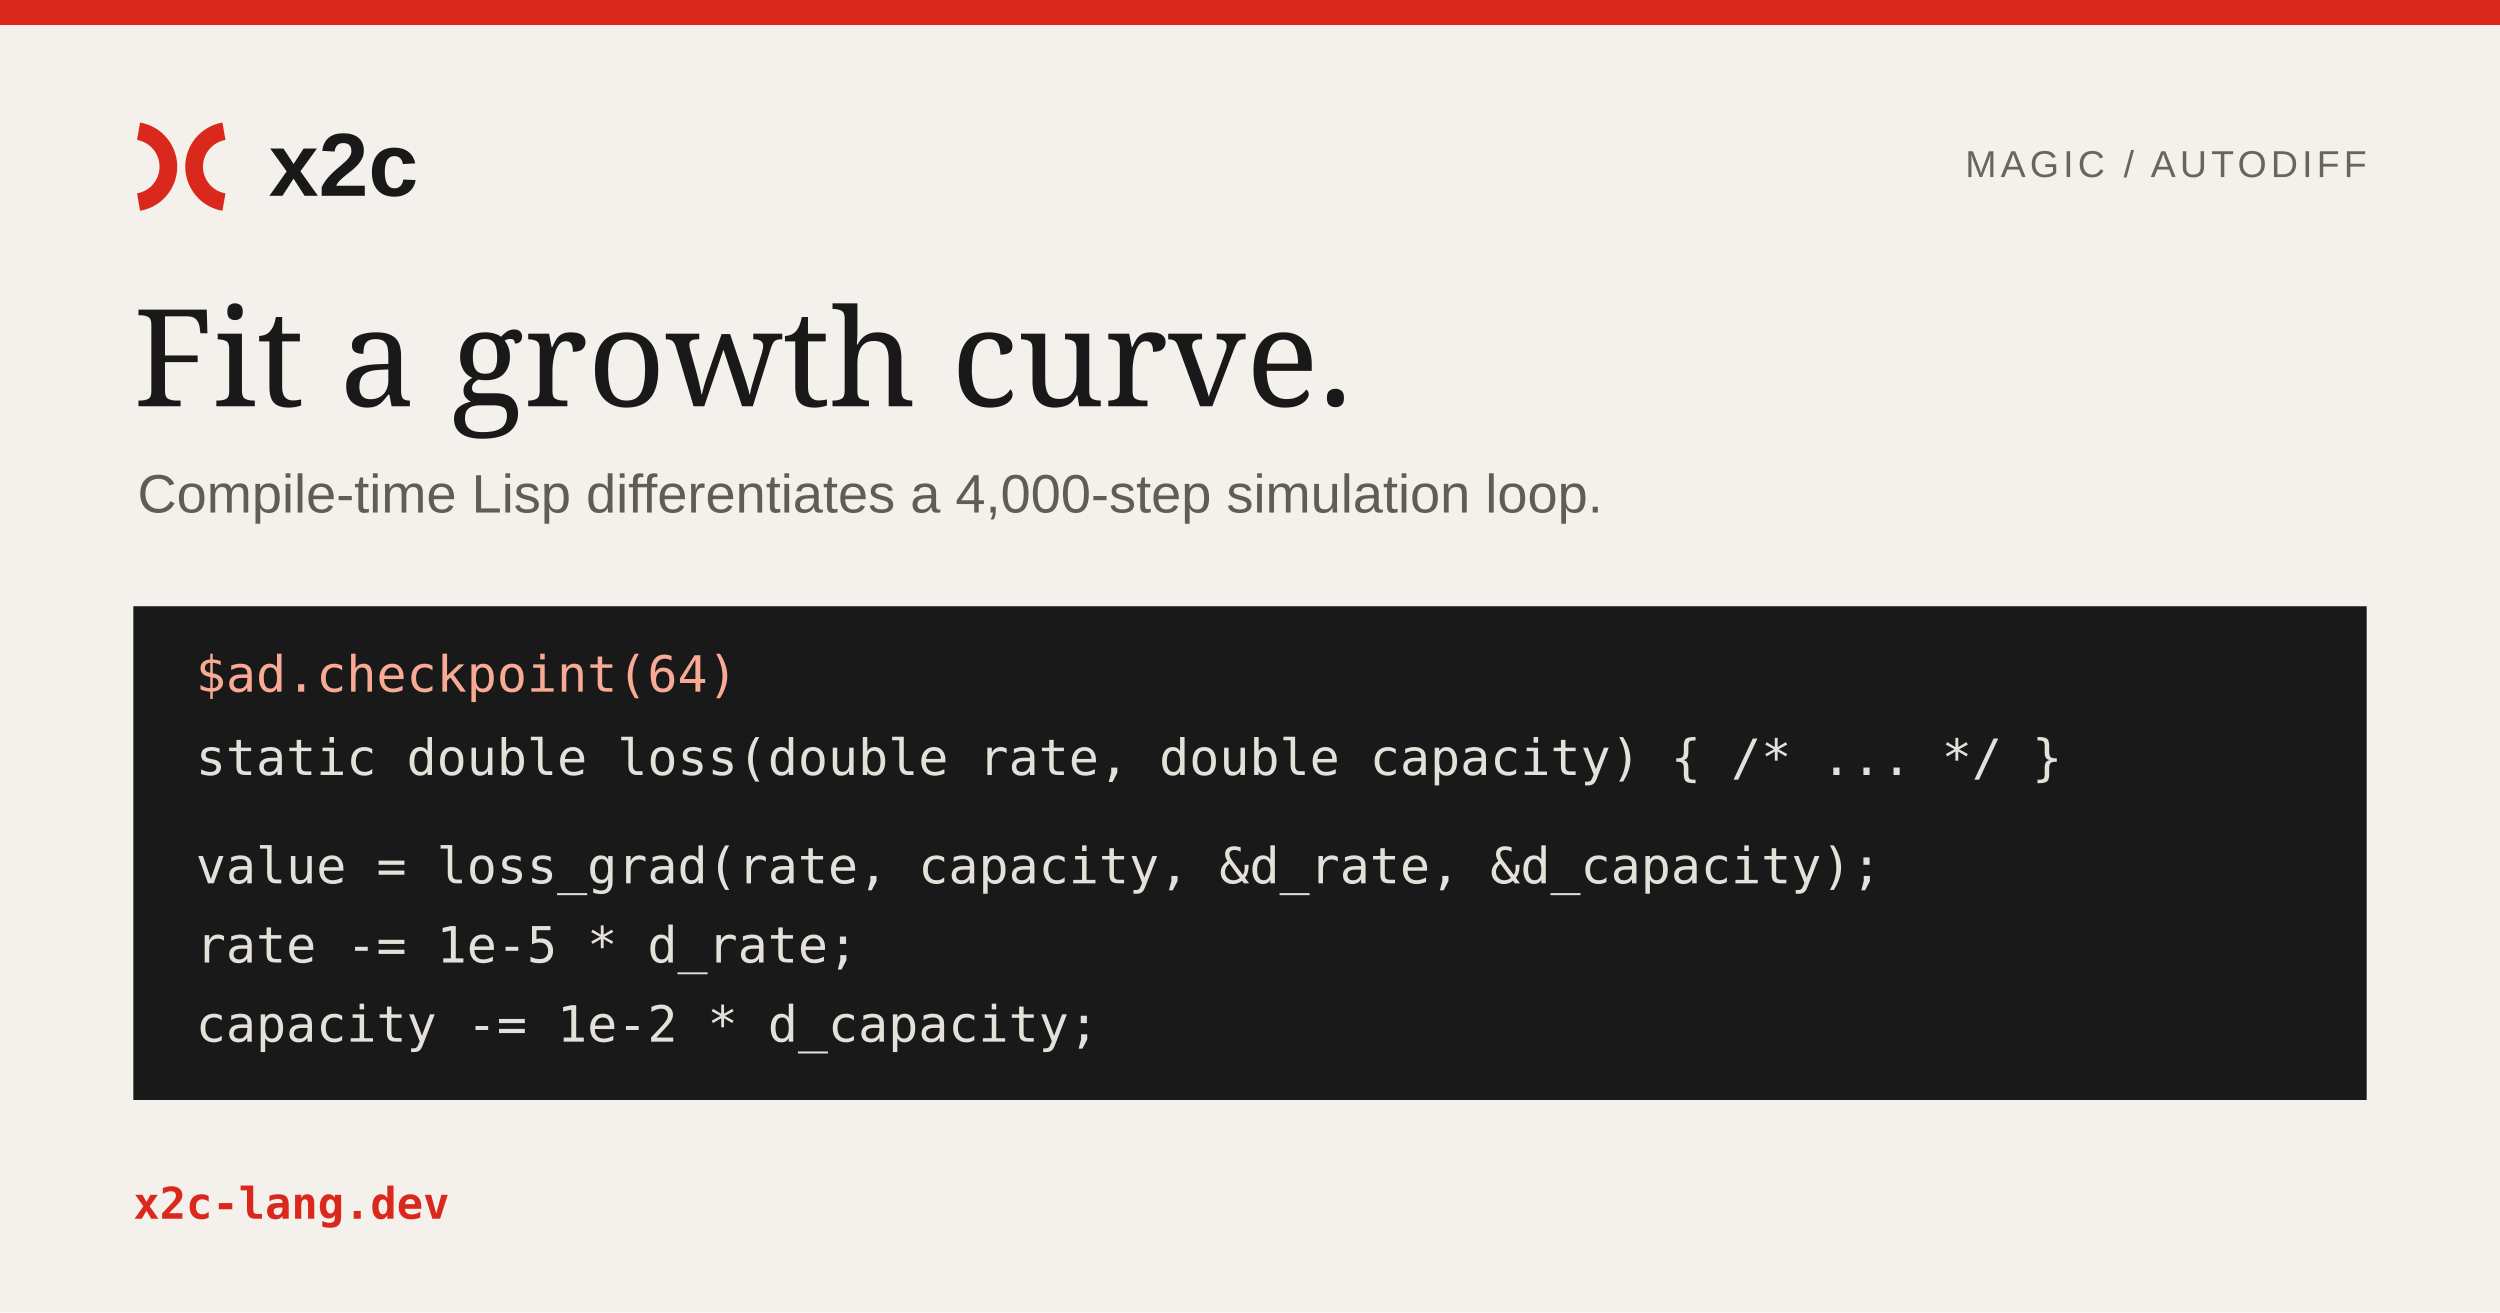
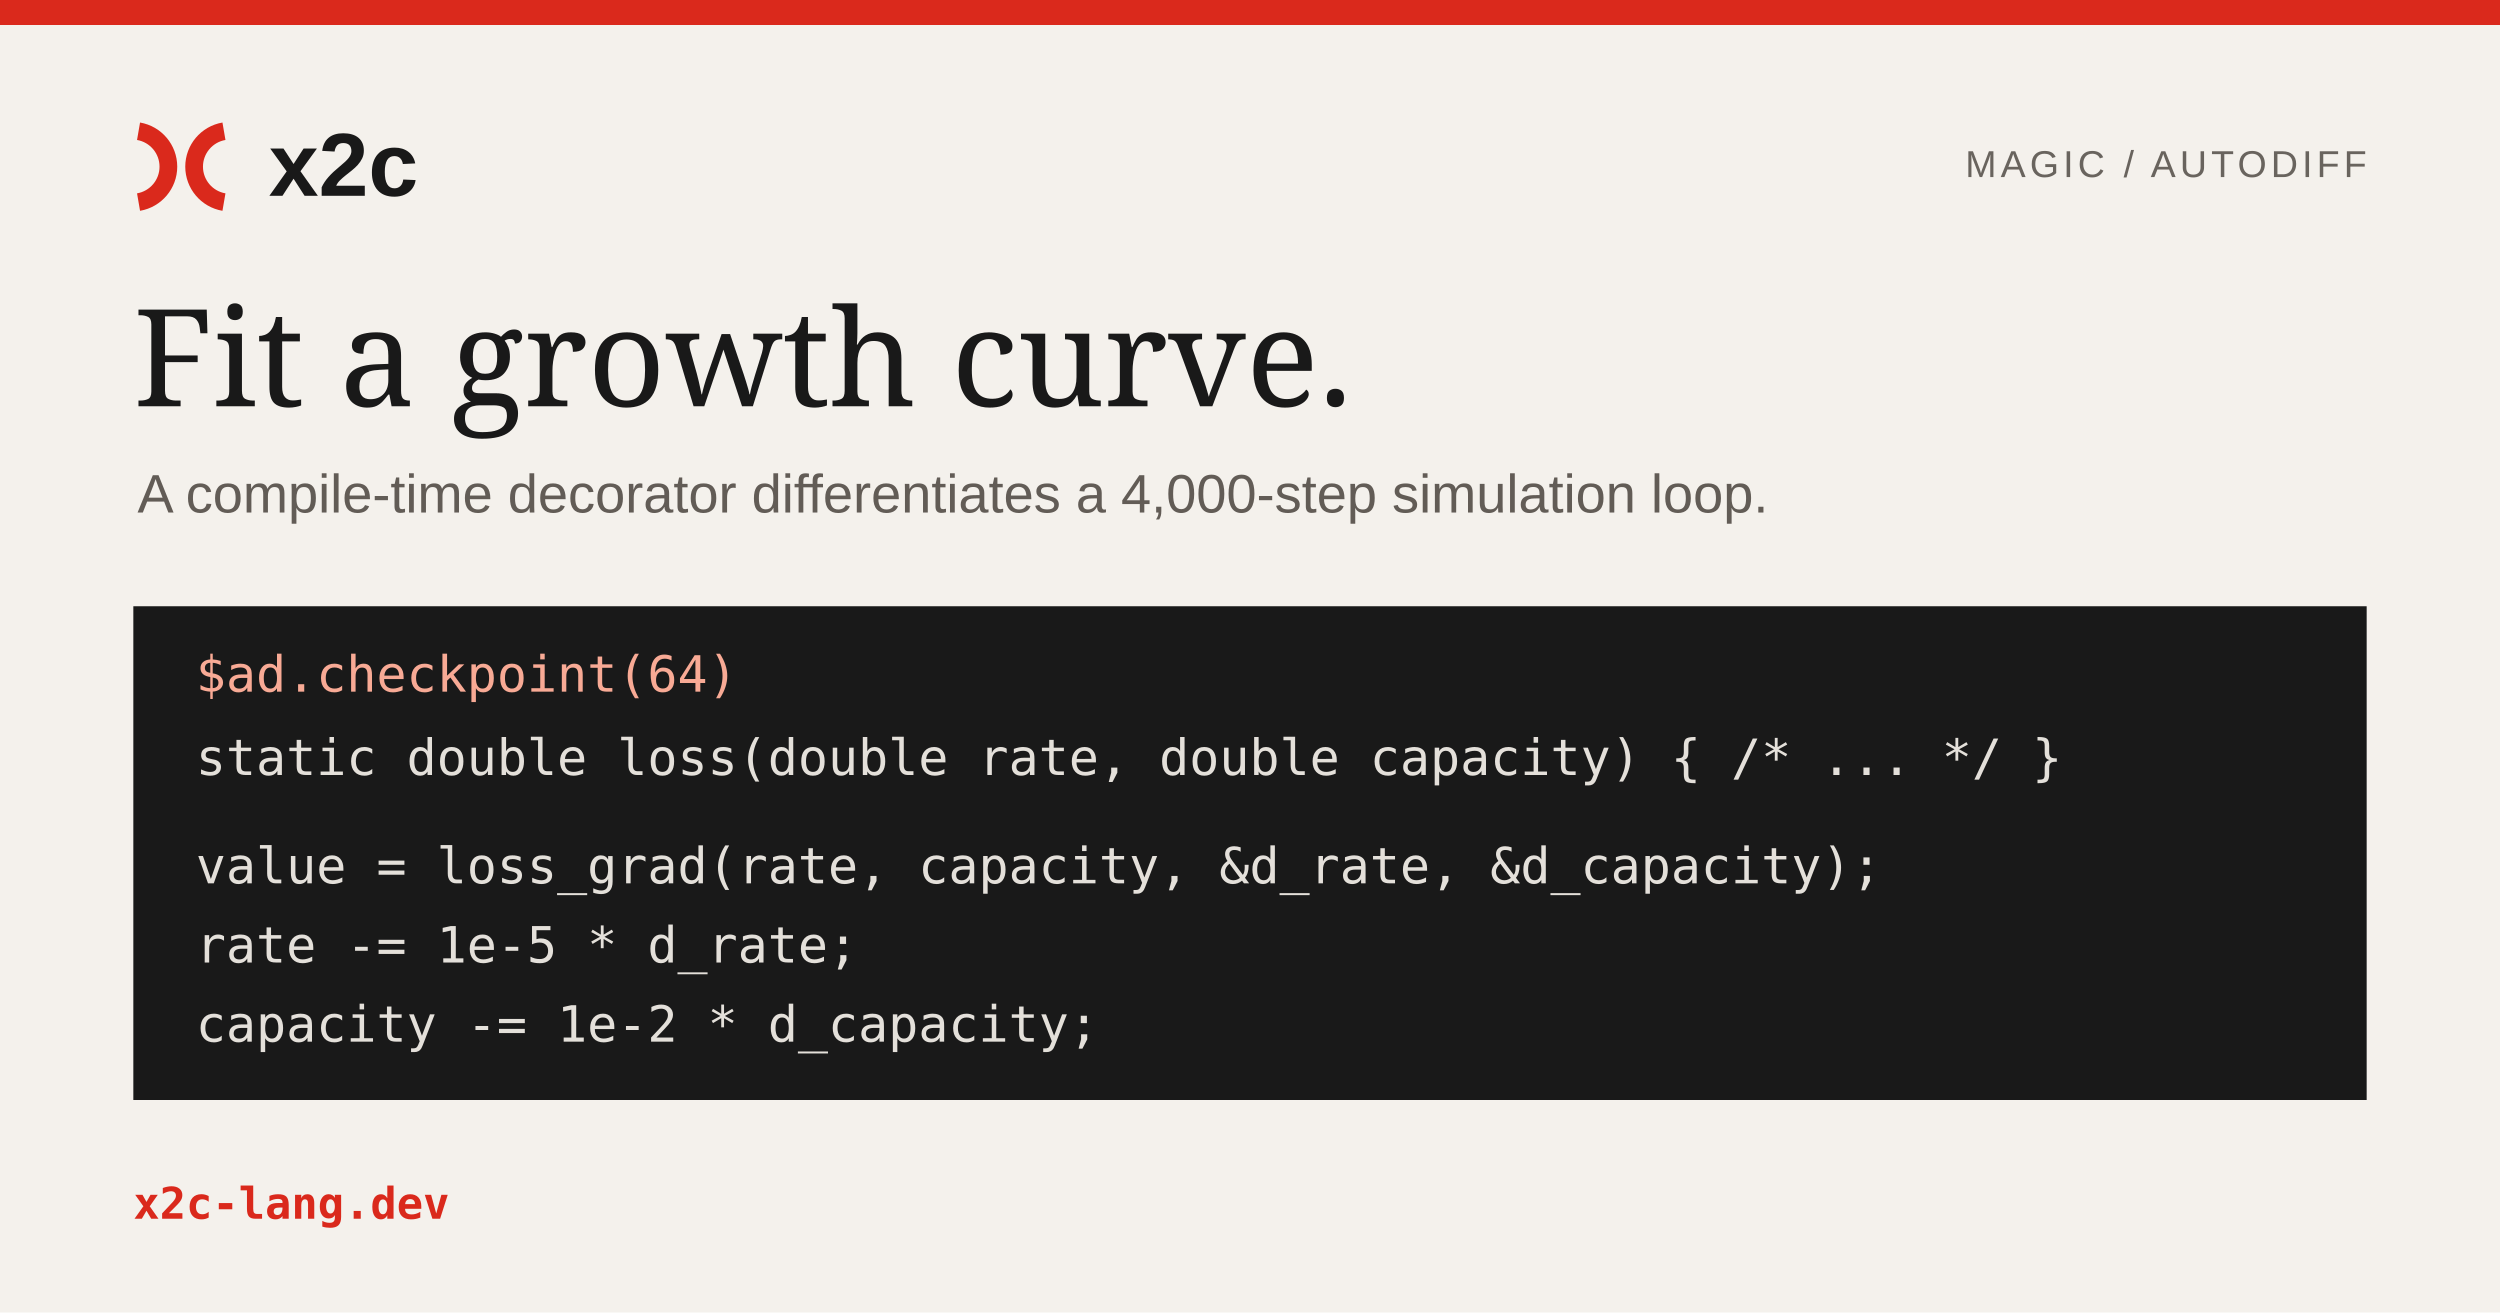
<svg xmlns="http://www.w3.org/2000/svg" width="1200" height="630" viewBox="0 0 1200 630">
  <rect width="1200" height="630" fill="#f4f1ec" />
  <rect width="1200" height="12" fill="#da291c" />
  <g fill="none" stroke="#da291c" stroke-width="17" transform="translate(62 55) scale(.5)">
    <path d="M9 16 A34.5 34.5 0 0 1 9 84" />
    <path d="M91 16 A34.5 34.5 0 0 0 91 84" />
  </g>
  <text x="129" y="94" font-family="Arial, sans-serif" font-size="43" font-weight="700" fill="#191919">x2c</text>
  <text x="1136" y="85" text-anchor="end" font-family="Arial, sans-serif" font-size="18" letter-spacing="2" fill="#69645e">MAGIC / AUTODIFF</text>
  <text x="64" y="195" font-family="Georgia, serif" font-size="65" fill="#191919">Fit a growth curve.</text>
-   <text x="66" y="246" font-family="Arial, sans-serif" font-size="26" fill="#625c56">Compile-time Lisp differentiates a 4,000-step simulation loop.</text>
+   <text x="66" y="246" font-family="Arial, sans-serif" font-size="26" fill="#625c56">A compile-time decorator differentiates a 4,000-step simulation loop.</text>
  <rect x="64" y="291" width="1072" height="237" fill="#191919" />
  <g font-family="Menlo, monospace" font-size="24">
    <text x="94" y="332" fill="#f8aa95">$ad.checkpoint(64)</text>
    <text x="94" y="372" fill="#e4e0da">static double loss(double rate, double capacity) { /* ... */ }</text>
    <text x="94" y="424" fill="#e4e0da">value = loss_grad(rate, capacity, &amp;d_rate, &amp;d_capacity);</text>
    <text x="94" y="462" fill="#e4e0da">rate -= 1e-5 * d_rate;</text>
    <text x="94" y="500" fill="#e4e0da">capacity -= 1e-2 * d_capacity;</text>
  </g>
  <text x="64" y="585" font-family="Menlo, monospace" font-size="21" font-weight="700" fill="#da291c">x2c-lang.dev</text>
</svg>
